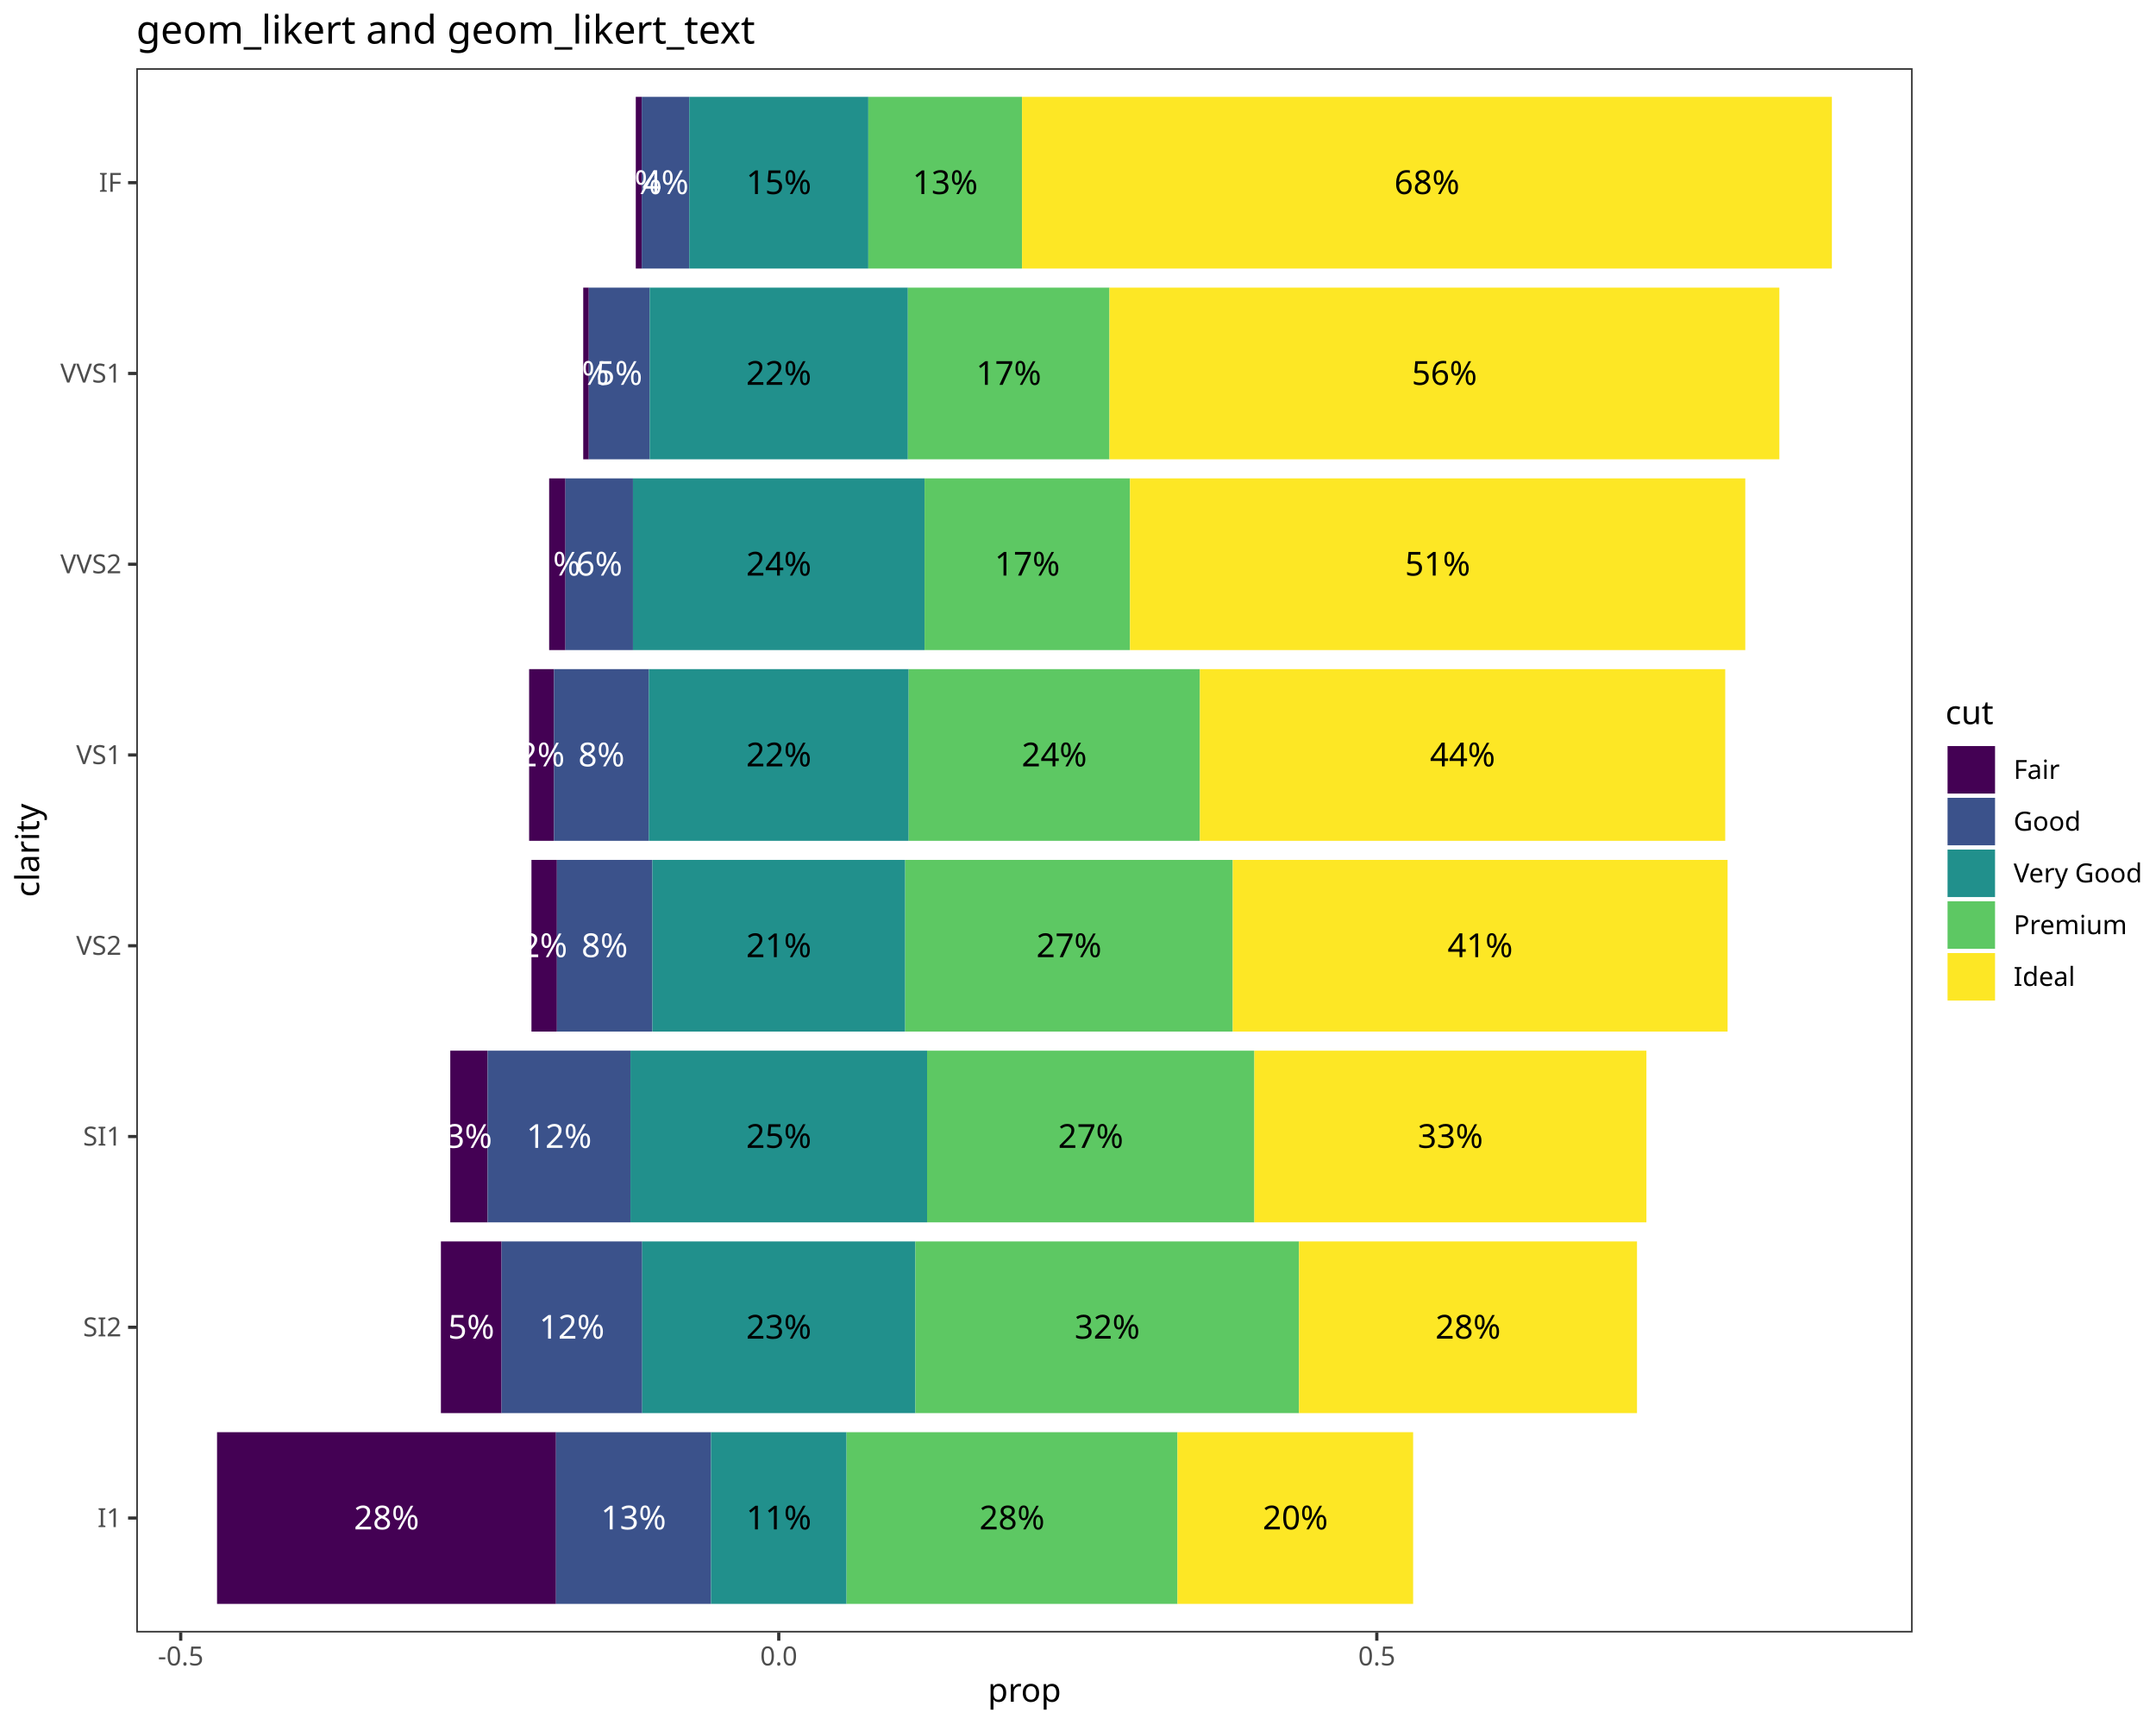
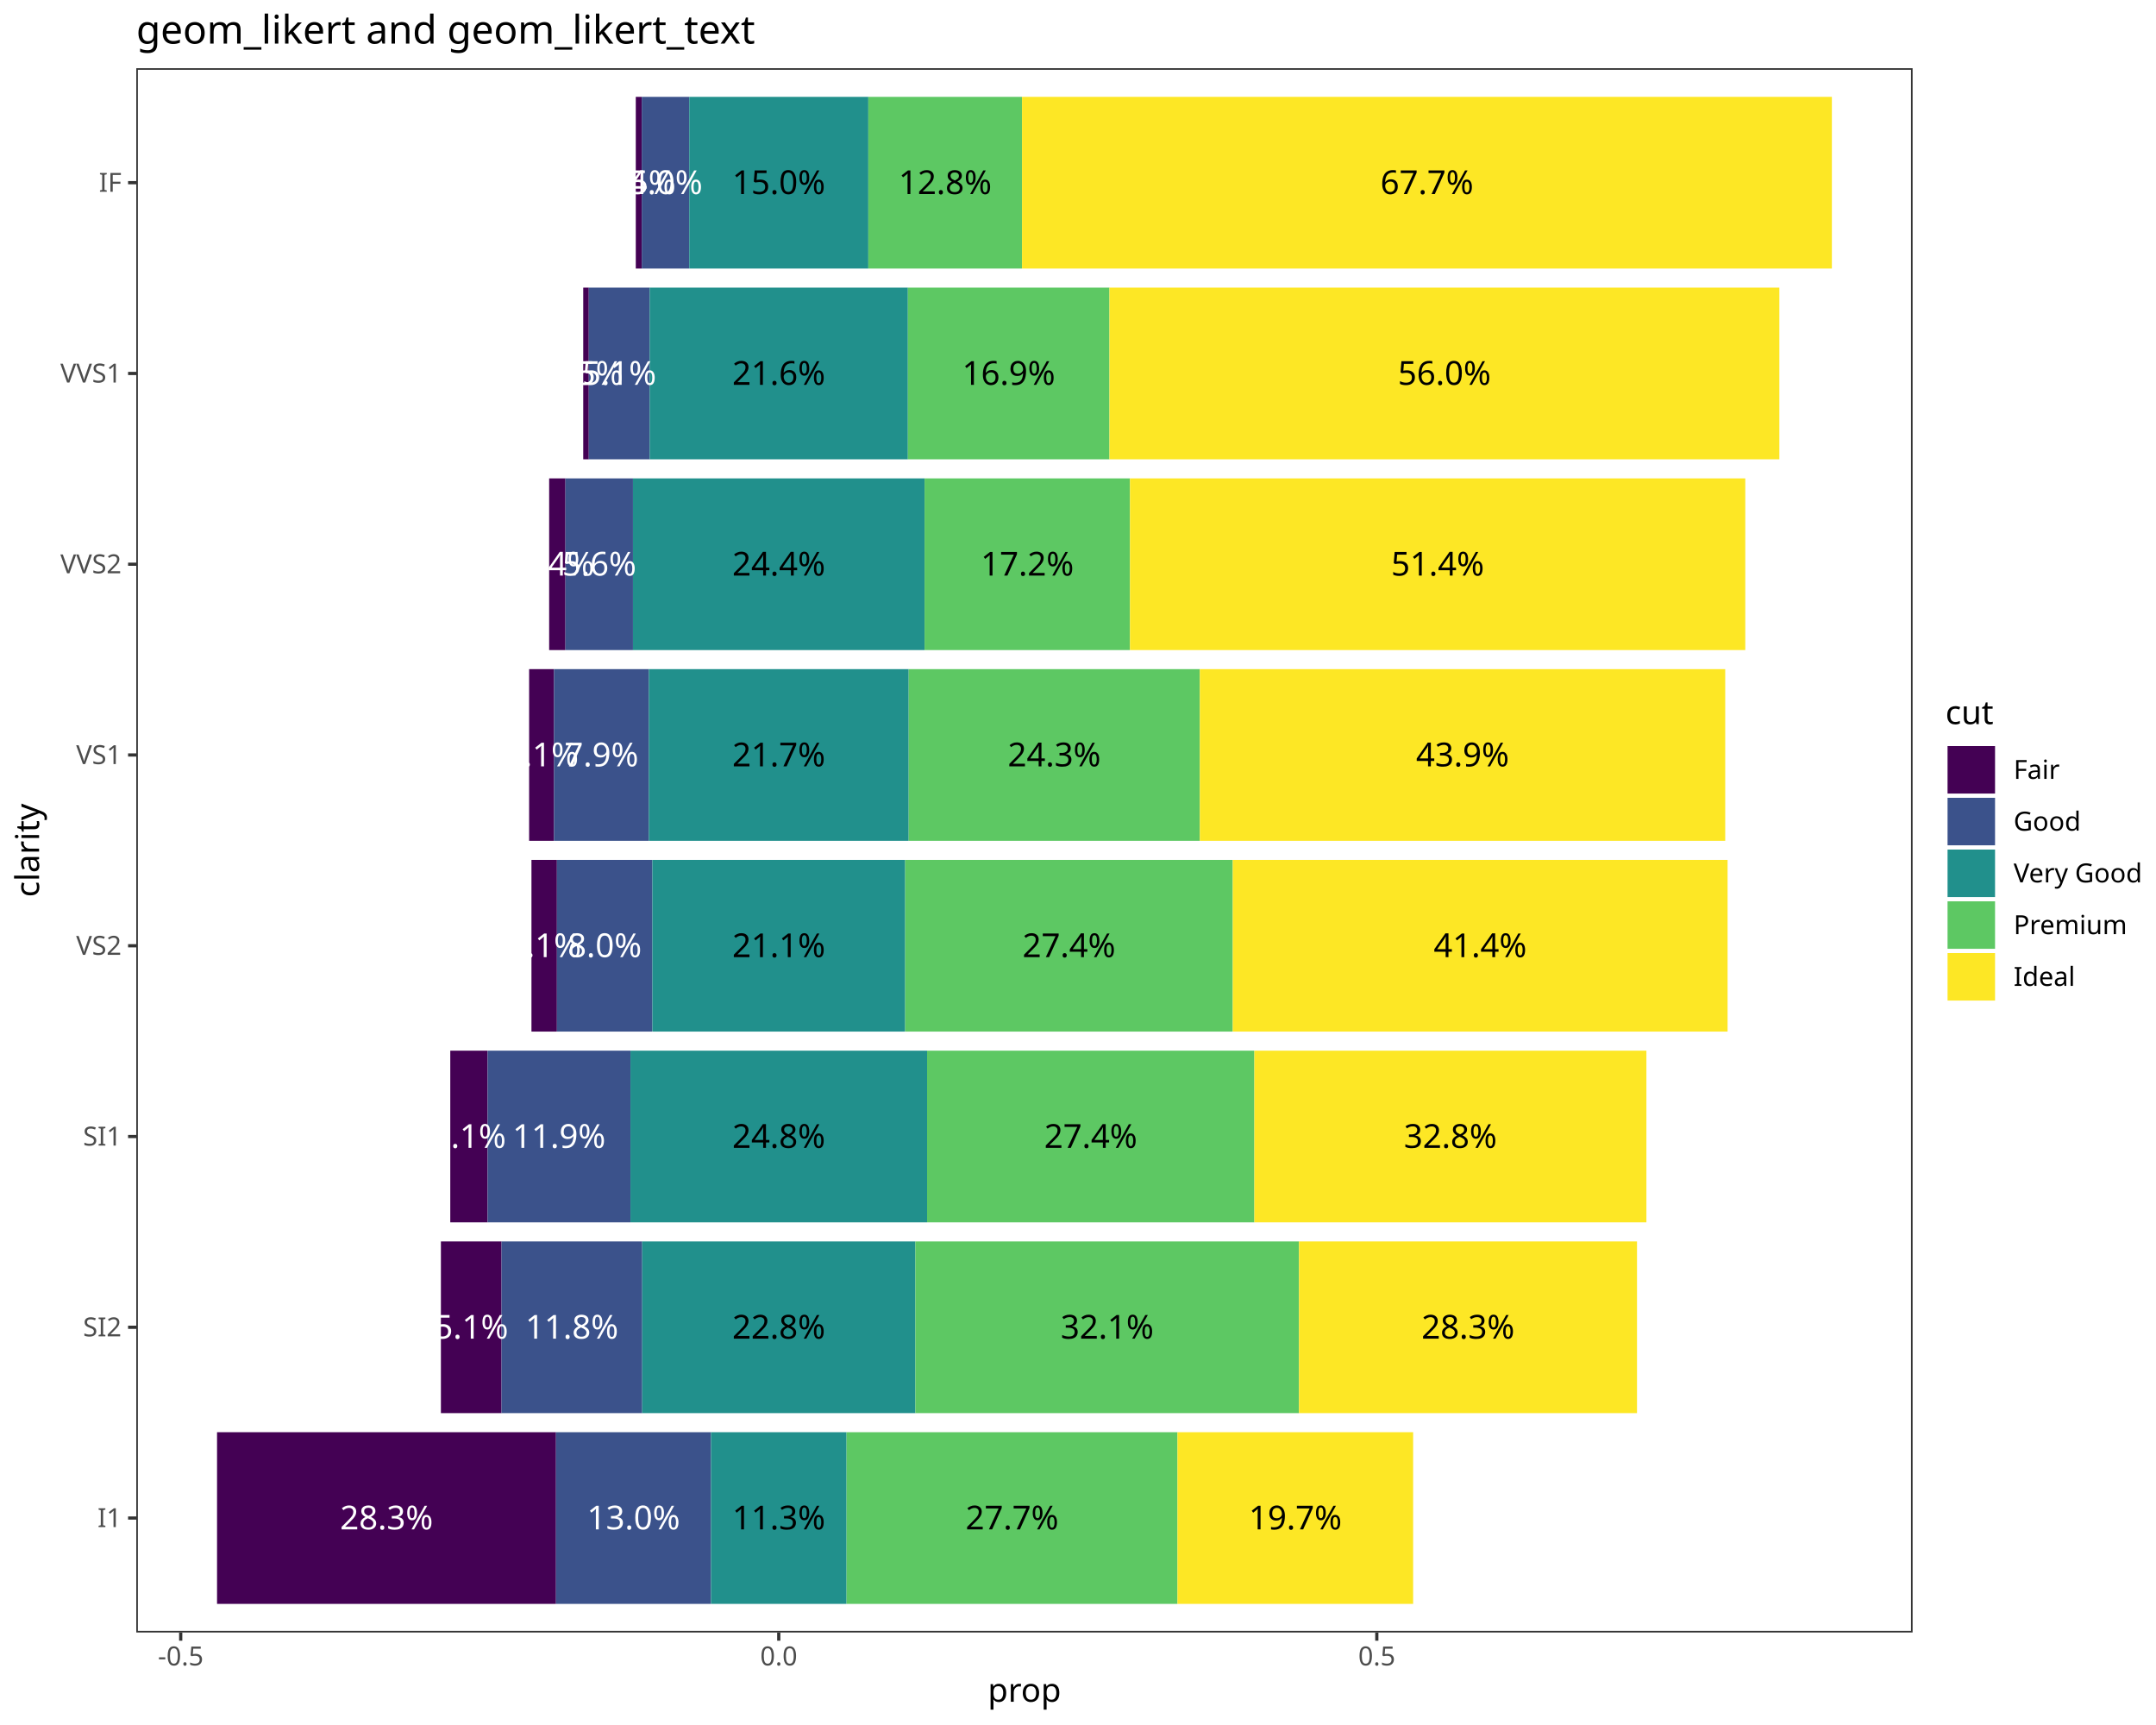
<svg xmlns="http://www.w3.org/2000/svg" class="svglite" data-engine-version="2.0" width="720.00pt" height="576.00pt" viewBox="0 0 720.00 576.00">
  <defs>
    <style type="text/css">
    .svglite line, .svglite polyline, .svglite polygon, .svglite path, .svglite rect, .svglite circle {
      fill: none;
      stroke: #000000;
      stroke-linecap: round;
      stroke-linejoin: round;
      stroke-miterlimit: 10.00;
    }
  </style>
  </defs>
  <rect width="100%" height="100%" style="stroke: none; fill: #FFFFFF;" />
  <defs>
    <clipPath id="cpMC4wMHw3MjAuMDB8MC4wMHw1NzYuMDA=">
      <rect x="0.00" y="0.00" width="720.00" height="576.00" />
    </clipPath>
  </defs>
  <g clip-path="url(#cpMC4wMHw3MjAuMDB8MC4wMHw1NzYuMDA=)">
    <rect x="0.00" y="0.00" width="720.00" height="576.00" style="stroke-width: 1.07; stroke: #FFFFFF; fill: #FFFFFF;" />
  </g>
  <defs>
    <clipPath id="cpNDUuNTF8NjM4LjczfDIyLjc4fDU0NS4xMQ==">
      <rect x="45.51" y="22.78" width="593.21" height="522.33" />
    </clipPath>
  </defs>
  <g clip-path="url(#cpNDUuNTF8NjM4LjczfDIyLjc4fDU0NS4xMQ==)">
    <rect x="45.51" y="22.78" width="593.21" height="522.33" style="stroke-width: 1.07; stroke: none; fill: #FFFFFF;" />
    <rect x="72.48" y="478.23" width="113.20" height="57.33" style="stroke-width: 1.07; stroke: none; stroke-linecap: butt; stroke-linejoin: miter; fill: #440154;" />
    <rect x="185.68" y="478.23" width="51.75" height="57.33" style="stroke-width: 1.07; stroke: none; stroke-linecap: butt; stroke-linejoin: miter; fill: #3B528B;" />
    <rect x="237.43" y="478.23" width="45.28" height="57.33" style="stroke-width: 1.07; stroke: none; stroke-linecap: butt; stroke-linejoin: miter; fill: #21908C;" />
    <rect x="282.71" y="478.23" width="110.51" height="57.33" style="stroke-width: 1.07; stroke: none; stroke-linecap: butt; stroke-linejoin: miter; fill: #5DC863;" />
    <rect x="393.22" y="478.23" width="78.70" height="57.33" style="stroke-width: 1.07; stroke: none; stroke-linecap: butt; stroke-linejoin: miter; fill: #FDE725;" />
    <rect x="147.24" y="414.53" width="20.25" height="57.33" style="stroke-width: 1.07; stroke: none; stroke-linecap: butt; stroke-linejoin: miter; fill: #440154;" />
    <rect x="167.49" y="414.53" width="46.97" height="57.33" style="stroke-width: 1.07; stroke: none; stroke-linecap: butt; stroke-linejoin: miter; fill: #3B528B;" />
    <rect x="214.45" y="414.53" width="91.24" height="57.33" style="stroke-width: 1.07; stroke: none; stroke-linecap: butt; stroke-linejoin: miter; fill: #21908C;" />
    <rect x="305.69" y="414.53" width="128.12" height="57.33" style="stroke-width: 1.07; stroke: none; stroke-linecap: butt; stroke-linejoin: miter; fill: #5DC863;" />
    <rect x="433.81" y="414.53" width="112.87" height="57.33" style="stroke-width: 1.07; stroke: none; stroke-linecap: butt; stroke-linejoin: miter; fill: #FDE725;" />
    <rect x="150.37" y="350.83" width="12.47" height="57.33" style="stroke-width: 1.07; stroke: none; stroke-linecap: butt; stroke-linejoin: miter; fill: #440154;" />
    <rect x="162.85" y="350.83" width="47.69" height="57.33" style="stroke-width: 1.07; stroke: none; stroke-linecap: butt; stroke-linejoin: miter; fill: #3B528B;" />
    <rect x="210.54" y="350.83" width="99.06" height="57.33" style="stroke-width: 1.07; stroke: none; stroke-linecap: butt; stroke-linejoin: miter; fill: #21908C;" />
    <rect x="309.60" y="350.83" width="109.30" height="57.33" style="stroke-width: 1.07; stroke: none; stroke-linecap: butt; stroke-linejoin: miter; fill: #5DC863;" />
    <rect x="418.90" y="350.83" width="130.92" height="57.33" style="stroke-width: 1.07; stroke: none; stroke-linecap: butt; stroke-linejoin: miter; fill: #FDE725;" />
    <rect x="177.48" y="287.13" width="8.51" height="57.33" style="stroke-width: 1.07; stroke: none; stroke-linecap: butt; stroke-linejoin: miter; fill: #440154;" />
    <rect x="185.99" y="287.13" width="31.87" height="57.33" style="stroke-width: 1.07; stroke: none; stroke-linecap: butt; stroke-linejoin: miter; fill: #3B528B;" />
    <rect x="217.86" y="287.13" width="84.43" height="57.33" style="stroke-width: 1.07; stroke: none; stroke-linecap: butt; stroke-linejoin: miter; fill: #21908C;" />
    <rect x="302.29" y="287.13" width="109.39" height="57.33" style="stroke-width: 1.07; stroke: none; stroke-linecap: butt; stroke-linejoin: miter; fill: #5DC863;" />
    <rect x="411.68" y="287.13" width="165.25" height="57.33" style="stroke-width: 1.07; stroke: none; stroke-linecap: butt; stroke-linejoin: miter; fill: #FDE725;" />
    <rect x="176.70" y="223.43" width="8.31" height="57.33" style="stroke-width: 1.07; stroke: none; stroke-linecap: butt; stroke-linejoin: miter; fill: #440154;" />
    <rect x="185.01" y="223.43" width="31.68" height="57.33" style="stroke-width: 1.07; stroke: none; stroke-linecap: butt; stroke-linejoin: miter; fill: #3B528B;" />
    <rect x="216.69" y="223.43" width="86.77" height="57.33" style="stroke-width: 1.07; stroke: none; stroke-linecap: butt; stroke-linejoin: miter; fill: #21908C;" />
    <rect x="303.46" y="223.43" width="97.23" height="57.33" style="stroke-width: 1.07; stroke: none; stroke-linecap: butt; stroke-linejoin: miter; fill: #5DC863;" />
    <rect x="400.69" y="223.43" width="175.45" height="57.33" style="stroke-width: 1.07; stroke: none; stroke-linecap: butt; stroke-linejoin: miter; fill: #FDE725;" />
    <rect x="183.39" y="159.74" width="5.44" height="57.33" style="stroke-width: 1.07; stroke: none; stroke-linecap: butt; stroke-linejoin: miter; fill: #440154;" />
    <rect x="188.83" y="159.74" width="22.55" height="57.33" style="stroke-width: 1.07; stroke: none; stroke-linecap: butt; stroke-linejoin: miter; fill: #3B528B;" />
    <rect x="211.38" y="159.74" width="97.38" height="57.33" style="stroke-width: 1.07; stroke: none; stroke-linecap: butt; stroke-linejoin: miter; fill: #21908C;" />
    <rect x="308.76" y="159.74" width="68.60" height="57.33" style="stroke-width: 1.07; stroke: none; stroke-linecap: butt; stroke-linejoin: miter; fill: #5DC863;" />
    <rect x="377.36" y="159.74" width="205.48" height="57.33" style="stroke-width: 1.07; stroke: none; stroke-linecap: butt; stroke-linejoin: miter; fill: #FDE725;" />
    <rect x="194.77" y="96.04" width="1.86" height="57.33" style="stroke-width: 1.07; stroke: none; stroke-linecap: butt; stroke-linejoin: miter; fill: #440154;" />
    <rect x="196.63" y="96.04" width="20.33" height="57.33" style="stroke-width: 1.07; stroke: none; stroke-linecap: butt; stroke-linejoin: miter; fill: #3B528B;" />
    <rect x="216.96" y="96.04" width="86.23" height="57.33" style="stroke-width: 1.07; stroke: none; stroke-linecap: butt; stroke-linejoin: miter; fill: #21908C;" />
    <rect x="303.19" y="96.04" width="67.32" height="57.33" style="stroke-width: 1.07; stroke: none; stroke-linecap: butt; stroke-linejoin: miter; fill: #5DC863;" />
    <rect x="370.51" y="96.04" width="223.71" height="57.33" style="stroke-width: 1.07; stroke: none; stroke-linecap: butt; stroke-linejoin: miter; fill: #FDE725;" />
    <rect x="212.32" y="32.34" width="2.01" height="57.33" style="stroke-width: 1.07; stroke: none; stroke-linecap: butt; stroke-linejoin: miter; fill: #440154;" />
    <rect x="214.32" y="32.34" width="15.84" height="57.33" style="stroke-width: 1.07; stroke: none; stroke-linecap: butt; stroke-linejoin: miter; fill: #3B528B;" />
    <rect x="230.17" y="32.34" width="59.81" height="57.33" style="stroke-width: 1.07; stroke: none; stroke-linecap: butt; stroke-linejoin: miter; fill: #21908C;" />
    <rect x="289.97" y="32.34" width="51.33" height="57.33" style="stroke-width: 1.07; stroke: none; stroke-linecap: butt; stroke-linejoin: miter; fill: #5DC863;" />
    <rect x="341.30" y="32.34" width="270.46" height="57.33" style="stroke-width: 1.07; stroke: none; stroke-linecap: butt; stroke-linejoin: miter; fill: #FDE725;" />
-     <text x="129.08" y="510.69" text-anchor="middle" style="font-size: 11.04px; fill: #FFFFFF; font-family: sans;" textLength="22.10px" lengthAdjust="spacingAndGlyphs">28%</text>
-     <text x="211.56" y="510.69" text-anchor="middle" style="font-size: 11.04px; fill: #FFFFFF; font-family: sans;" textLength="22.10px" lengthAdjust="spacingAndGlyphs">13%</text>
-     <text x="260.07" y="510.69" text-anchor="middle" style="font-size: 11.04px; font-family: sans;" textLength="22.10px" lengthAdjust="spacingAndGlyphs">11%</text>
-     <text x="337.97" y="510.69" text-anchor="middle" style="font-size: 11.04px; font-family: sans;" textLength="22.10px" lengthAdjust="spacingAndGlyphs">28%</text>
-     <text x="432.57" y="510.69" text-anchor="middle" style="font-size: 11.04px; font-family: sans;" textLength="22.10px" lengthAdjust="spacingAndGlyphs">20%</text>
-     <text x="157.36" y="446.99" text-anchor="middle" style="font-size: 11.04px; fill: #FFFFFF; font-family: sans;" textLength="15.96px" lengthAdjust="spacingAndGlyphs">5%</text>
-     <text x="190.97" y="446.99" text-anchor="middle" style="font-size: 11.04px; fill: #FFFFFF; font-family: sans;" textLength="22.10px" lengthAdjust="spacingAndGlyphs">12%</text>
-     <text x="260.07" y="446.99" text-anchor="middle" style="font-size: 11.04px; font-family: sans;" textLength="22.10px" lengthAdjust="spacingAndGlyphs">23%</text>
-     <text x="369.75" y="446.99" text-anchor="middle" style="font-size: 11.04px; font-family: sans;" textLength="22.10px" lengthAdjust="spacingAndGlyphs">32%</text>
-     <text x="490.25" y="446.99" text-anchor="middle" style="font-size: 11.04px; font-family: sans;" textLength="22.10px" lengthAdjust="spacingAndGlyphs">28%</text>
-     <text x="156.61" y="383.29" text-anchor="middle" style="font-size: 11.04px; fill: #FFFFFF; font-family: sans;" textLength="15.96px" lengthAdjust="spacingAndGlyphs">3%</text>
-     <text x="186.69" y="383.29" text-anchor="middle" style="font-size: 11.04px; fill: #FFFFFF; font-family: sans;" textLength="22.10px" lengthAdjust="spacingAndGlyphs">12%</text>
-     <text x="260.07" y="383.29" text-anchor="middle" style="font-size: 11.04px; font-family: sans;" textLength="22.10px" lengthAdjust="spacingAndGlyphs">25%</text>
-     <text x="364.25" y="383.29" text-anchor="middle" style="font-size: 11.04px; font-family: sans;" textLength="22.10px" lengthAdjust="spacingAndGlyphs">27%</text>
-     <text x="484.36" y="383.29" text-anchor="middle" style="font-size: 11.04px; font-family: sans;" textLength="22.10px" lengthAdjust="spacingAndGlyphs">33%</text>
-     <text x="181.73" y="319.60" text-anchor="middle" style="font-size: 11.04px; fill: #FFFFFF; font-family: sans;" textLength="15.96px" lengthAdjust="spacingAndGlyphs">2%</text>
-     <text x="201.92" y="319.60" text-anchor="middle" style="font-size: 11.04px; fill: #FFFFFF; font-family: sans;" textLength="15.96px" lengthAdjust="spacingAndGlyphs">8%</text>
-     <text x="260.07" y="319.60" text-anchor="middle" style="font-size: 11.04px; font-family: sans;" textLength="22.10px" lengthAdjust="spacingAndGlyphs">21%</text>
-     <text x="356.98" y="319.60" text-anchor="middle" style="font-size: 11.04px; font-family: sans;" textLength="22.10px" lengthAdjust="spacingAndGlyphs">27%</text>
-     <text x="494.30" y="319.60" text-anchor="middle" style="font-size: 11.04px; font-family: sans;" textLength="22.10px" lengthAdjust="spacingAndGlyphs">41%</text>
-     <text x="180.85" y="255.90" text-anchor="middle" style="font-size: 11.04px; fill: #FFFFFF; font-family: sans;" textLength="15.96px" lengthAdjust="spacingAndGlyphs">2%</text>
-     <text x="200.85" y="255.90" text-anchor="middle" style="font-size: 11.04px; fill: #FFFFFF; font-family: sans;" textLength="15.96px" lengthAdjust="spacingAndGlyphs">8%</text>
-     <text x="260.07" y="255.90" text-anchor="middle" style="font-size: 11.04px; font-family: sans;" textLength="22.10px" lengthAdjust="spacingAndGlyphs">22%</text>
-     <text x="352.07" y="255.90" text-anchor="middle" style="font-size: 11.04px; font-family: sans;" textLength="22.10px" lengthAdjust="spacingAndGlyphs">24%</text>
-     <text x="488.42" y="255.90" text-anchor="middle" style="font-size: 11.04px; font-family: sans;" textLength="22.10px" lengthAdjust="spacingAndGlyphs">44%</text>
-     <text x="186.11" y="192.20" text-anchor="middle" style="font-size: 11.04px; fill: #FFFFFF; font-family: sans;" textLength="15.96px" lengthAdjust="spacingAndGlyphs">1%</text>
-     <text x="200.11" y="192.20" text-anchor="middle" style="font-size: 11.04px; fill: #FFFFFF; font-family: sans;" textLength="15.96px" lengthAdjust="spacingAndGlyphs">6%</text>
-     <text x="260.07" y="192.20" text-anchor="middle" style="font-size: 11.04px; font-family: sans;" textLength="22.10px" lengthAdjust="spacingAndGlyphs">24%</text>
-     <text x="343.06" y="192.20" text-anchor="middle" style="font-size: 11.04px; font-family: sans;" textLength="22.10px" lengthAdjust="spacingAndGlyphs">17%</text>
-     <text x="480.10" y="192.20" text-anchor="middle" style="font-size: 11.04px; font-family: sans;" textLength="22.10px" lengthAdjust="spacingAndGlyphs">51%</text>
-     <text x="195.70" y="128.50" text-anchor="middle" style="font-size: 11.04px; fill: #FFFFFF; font-family: sans;" textLength="15.96px" lengthAdjust="spacingAndGlyphs">0%</text>
-     <text x="206.79" y="128.50" text-anchor="middle" style="font-size: 11.04px; fill: #FFFFFF; font-family: sans;" textLength="15.96px" lengthAdjust="spacingAndGlyphs">5%</text>
-     <text x="260.07" y="128.50" text-anchor="middle" style="font-size: 11.04px; font-family: sans;" textLength="22.10px" lengthAdjust="spacingAndGlyphs">22%</text>
-     <text x="336.85" y="128.50" text-anchor="middle" style="font-size: 11.04px; font-family: sans;" textLength="22.10px" lengthAdjust="spacingAndGlyphs">17%</text>
-     <text x="482.36" y="128.50" text-anchor="middle" style="font-size: 11.04px; font-family: sans;" textLength="22.10px" lengthAdjust="spacingAndGlyphs">56%</text>
-     <text x="213.32" y="64.80" text-anchor="middle" style="font-size: 11.04px; fill: #FFFFFF; font-family: sans;" textLength="15.96px" lengthAdjust="spacingAndGlyphs">1%</text>
-     <text x="222.25" y="64.80" text-anchor="middle" style="font-size: 11.04px; fill: #FFFFFF; font-family: sans;" textLength="15.96px" lengthAdjust="spacingAndGlyphs">4%</text>
-     <text x="260.07" y="64.80" text-anchor="middle" style="font-size: 11.04px; font-family: sans;" textLength="22.10px" lengthAdjust="spacingAndGlyphs">15%</text>
-     <text x="315.64" y="64.80" text-anchor="middle" style="font-size: 11.04px; font-family: sans;" textLength="22.10px" lengthAdjust="spacingAndGlyphs">13%</text>
-     <text x="476.53" y="64.80" text-anchor="middle" style="font-size: 11.04px; font-family: sans;" textLength="22.10px" lengthAdjust="spacingAndGlyphs">68%</text>
+     <text x="129.08" y="510.69" text-anchor="middle" style="font-size: 11.04px; fill: #FFFFFF; font-family: sans;" textLength="31.30px" lengthAdjust="spacingAndGlyphs">28.3%</text>
+     <text x="211.56" y="510.69" text-anchor="middle" style="font-size: 11.04px; fill: #FFFFFF; font-family: sans;" textLength="31.30px" lengthAdjust="spacingAndGlyphs">13.0%</text>
+     <text x="260.07" y="510.69" text-anchor="middle" style="font-size: 11.04px; font-family: sans;" textLength="31.30px" lengthAdjust="spacingAndGlyphs">11.3%</text>
+     <text x="337.97" y="510.69" text-anchor="middle" style="font-size: 11.04px; font-family: sans;" textLength="31.30px" lengthAdjust="spacingAndGlyphs">27.7%</text>
+     <text x="432.57" y="510.69" text-anchor="middle" style="font-size: 11.04px; font-family: sans;" textLength="31.30px" lengthAdjust="spacingAndGlyphs">19.7%</text>
+     <text x="157.36" y="446.99" text-anchor="middle" style="font-size: 11.04px; fill: #FFFFFF; font-family: sans;" textLength="25.16px" lengthAdjust="spacingAndGlyphs">5.1%</text>
+     <text x="190.97" y="446.99" text-anchor="middle" style="font-size: 11.04px; fill: #FFFFFF; font-family: sans;" textLength="31.30px" lengthAdjust="spacingAndGlyphs">11.8%</text>
+     <text x="260.07" y="446.99" text-anchor="middle" style="font-size: 11.04px; font-family: sans;" textLength="31.30px" lengthAdjust="spacingAndGlyphs">22.8%</text>
+     <text x="369.75" y="446.99" text-anchor="middle" style="font-size: 11.04px; font-family: sans;" textLength="31.30px" lengthAdjust="spacingAndGlyphs">32.1%</text>
+     <text x="490.25" y="446.99" text-anchor="middle" style="font-size: 11.04px; font-family: sans;" textLength="31.30px" lengthAdjust="spacingAndGlyphs">28.3%</text>
+     <text x="156.61" y="383.29" text-anchor="middle" style="font-size: 11.04px; fill: #FFFFFF; font-family: sans;" textLength="25.16px" lengthAdjust="spacingAndGlyphs">3.1%</text>
+     <text x="186.69" y="383.29" text-anchor="middle" style="font-size: 11.04px; fill: #FFFFFF; font-family: sans;" textLength="31.30px" lengthAdjust="spacingAndGlyphs">11.9%</text>
+     <text x="260.07" y="383.29" text-anchor="middle" style="font-size: 11.04px; font-family: sans;" textLength="31.30px" lengthAdjust="spacingAndGlyphs">24.8%</text>
+     <text x="364.25" y="383.29" text-anchor="middle" style="font-size: 11.04px; font-family: sans;" textLength="31.30px" lengthAdjust="spacingAndGlyphs">27.4%</text>
+     <text x="484.36" y="383.29" text-anchor="middle" style="font-size: 11.04px; font-family: sans;" textLength="31.30px" lengthAdjust="spacingAndGlyphs">32.8%</text>
+     <text x="181.73" y="319.60" text-anchor="middle" style="font-size: 11.04px; fill: #FFFFFF; font-family: sans;" textLength="25.16px" lengthAdjust="spacingAndGlyphs">2.1%</text>
+     <text x="201.92" y="319.60" text-anchor="middle" style="font-size: 11.04px; fill: #FFFFFF; font-family: sans;" textLength="25.16px" lengthAdjust="spacingAndGlyphs">8.0%</text>
+     <text x="260.07" y="319.60" text-anchor="middle" style="font-size: 11.04px; font-family: sans;" textLength="31.30px" lengthAdjust="spacingAndGlyphs">21.1%</text>
+     <text x="356.98" y="319.60" text-anchor="middle" style="font-size: 11.04px; font-family: sans;" textLength="31.30px" lengthAdjust="spacingAndGlyphs">27.4%</text>
+     <text x="494.30" y="319.60" text-anchor="middle" style="font-size: 11.04px; font-family: sans;" textLength="31.30px" lengthAdjust="spacingAndGlyphs">41.4%</text>
+     <text x="180.85" y="255.90" text-anchor="middle" style="font-size: 11.04px; fill: #FFFFFF; font-family: sans;" textLength="25.16px" lengthAdjust="spacingAndGlyphs">2.1%</text>
+     <text x="200.85" y="255.90" text-anchor="middle" style="font-size: 11.04px; fill: #FFFFFF; font-family: sans;" textLength="25.16px" lengthAdjust="spacingAndGlyphs">7.9%</text>
+     <text x="260.07" y="255.90" text-anchor="middle" style="font-size: 11.04px; font-family: sans;" textLength="31.30px" lengthAdjust="spacingAndGlyphs">21.7%</text>
+     <text x="352.07" y="255.90" text-anchor="middle" style="font-size: 11.04px; font-family: sans;" textLength="31.30px" lengthAdjust="spacingAndGlyphs">24.3%</text>
+     <text x="488.42" y="255.90" text-anchor="middle" style="font-size: 11.04px; font-family: sans;" textLength="31.30px" lengthAdjust="spacingAndGlyphs">43.9%</text>
+     <text x="186.11" y="192.20" text-anchor="middle" style="font-size: 11.04px; fill: #FFFFFF; font-family: sans;" textLength="25.16px" lengthAdjust="spacingAndGlyphs">1.4%</text>
+     <text x="200.11" y="192.20" text-anchor="middle" style="font-size: 11.04px; fill: #FFFFFF; font-family: sans;" textLength="25.16px" lengthAdjust="spacingAndGlyphs">5.6%</text>
+     <text x="260.07" y="192.20" text-anchor="middle" style="font-size: 11.04px; font-family: sans;" textLength="31.30px" lengthAdjust="spacingAndGlyphs">24.4%</text>
+     <text x="343.06" y="192.20" text-anchor="middle" style="font-size: 11.04px; font-family: sans;" textLength="31.30px" lengthAdjust="spacingAndGlyphs">17.2%</text>
+     <text x="480.10" y="192.20" text-anchor="middle" style="font-size: 11.04px; font-family: sans;" textLength="31.30px" lengthAdjust="spacingAndGlyphs">51.4%</text>
+     <text x="195.70" y="128.50" text-anchor="middle" style="font-size: 11.04px; fill: #FFFFFF; font-family: sans;" textLength="25.16px" lengthAdjust="spacingAndGlyphs">0.5%</text>
+     <text x="206.79" y="128.50" text-anchor="middle" style="font-size: 11.04px; fill: #FFFFFF; font-family: sans;" textLength="25.16px" lengthAdjust="spacingAndGlyphs">5.1%</text>
+     <text x="260.07" y="128.50" text-anchor="middle" style="font-size: 11.04px; font-family: sans;" textLength="31.30px" lengthAdjust="spacingAndGlyphs">21.6%</text>
+     <text x="336.85" y="128.50" text-anchor="middle" style="font-size: 11.04px; font-family: sans;" textLength="31.30px" lengthAdjust="spacingAndGlyphs">16.9%</text>
+     <text x="482.36" y="128.50" text-anchor="middle" style="font-size: 11.04px; font-family: sans;" textLength="31.30px" lengthAdjust="spacingAndGlyphs">56.0%</text>
+     <text x="213.32" y="64.80" text-anchor="middle" style="font-size: 11.04px; fill: #FFFFFF; font-family: sans;" textLength="25.16px" lengthAdjust="spacingAndGlyphs">0.5%</text>
+     <text x="222.25" y="64.80" text-anchor="middle" style="font-size: 11.04px; fill: #FFFFFF; font-family: sans;" textLength="25.16px" lengthAdjust="spacingAndGlyphs">4.0%</text>
+     <text x="260.07" y="64.80" text-anchor="middle" style="font-size: 11.04px; font-family: sans;" textLength="31.30px" lengthAdjust="spacingAndGlyphs">15.0%</text>
+     <text x="315.64" y="64.80" text-anchor="middle" style="font-size: 11.04px; font-family: sans;" textLength="31.30px" lengthAdjust="spacingAndGlyphs">12.8%</text>
+     <text x="476.53" y="64.80" text-anchor="middle" style="font-size: 11.04px; font-family: sans;" textLength="31.30px" lengthAdjust="spacingAndGlyphs">67.7%</text>
    <rect x="45.51" y="22.78" width="593.21" height="522.33" style="stroke-width: 1.07; stroke: #333333;" />
  </g>
  <g clip-path="url(#cpMC4wMHw3MjAuMDB8MC4wMHw1NzYuMDA=)">
    <text x="40.58" y="509.92" text-anchor="end" style="font-size: 8.80px; fill: #4D4D4D; font-family: sans;" textLength="7.34px" lengthAdjust="spacingAndGlyphs">I1</text>
    <text x="40.58" y="446.22" text-anchor="end" style="font-size: 8.80px; fill: #4D4D4D; font-family: sans;" textLength="13.21px" lengthAdjust="spacingAndGlyphs">SI2</text>
    <text x="40.58" y="382.52" text-anchor="end" style="font-size: 8.80px; fill: #4D4D4D; font-family: sans;" textLength="13.21px" lengthAdjust="spacingAndGlyphs">SI1</text>
    <text x="40.58" y="318.83" text-anchor="end" style="font-size: 8.80px; fill: #4D4D4D; font-family: sans;" textLength="16.64px" lengthAdjust="spacingAndGlyphs">VS2</text>
    <text x="40.58" y="255.13" text-anchor="end" style="font-size: 8.80px; fill: #4D4D4D; font-family: sans;" textLength="16.64px" lengthAdjust="spacingAndGlyphs">VS1</text>
    <text x="40.58" y="191.43" text-anchor="end" style="font-size: 8.80px; fill: #4D4D4D; font-family: sans;" textLength="22.51px" lengthAdjust="spacingAndGlyphs">VVS2</text>
    <text x="40.58" y="127.73" text-anchor="end" style="font-size: 8.80px; fill: #4D4D4D; font-family: sans;" textLength="22.51px" lengthAdjust="spacingAndGlyphs">VVS1</text>
    <text x="40.58" y="64.03" text-anchor="end" style="font-size: 8.80px; fill: #4D4D4D; font-family: sans;" textLength="7.82px" lengthAdjust="spacingAndGlyphs">IF</text>
    <polyline points="42.77,506.89 45.51,506.89 " style="stroke-width: 1.07; stroke: #333333; stroke-linecap: butt;" />
    <polyline points="42.77,443.19 45.51,443.19 " style="stroke-width: 1.07; stroke: #333333; stroke-linecap: butt;" />
    <polyline points="42.77,379.50 45.51,379.50 " style="stroke-width: 1.07; stroke: #333333; stroke-linecap: butt;" />
    <polyline points="42.77,315.80 45.51,315.80 " style="stroke-width: 1.07; stroke: #333333; stroke-linecap: butt;" />
    <polyline points="42.77,252.10 45.51,252.10 " style="stroke-width: 1.07; stroke: #333333; stroke-linecap: butt;" />
    <polyline points="42.77,188.40 45.51,188.40 " style="stroke-width: 1.07; stroke: #333333; stroke-linecap: butt;" />
    <polyline points="42.77,124.70 45.51,124.70 " style="stroke-width: 1.07; stroke: #333333; stroke-linecap: butt;" />
    <polyline points="42.77,61.00 45.51,61.00 " style="stroke-width: 1.07; stroke: #333333; stroke-linecap: butt;" />
    <polyline points="60.35,547.85 60.35,545.11 " style="stroke-width: 1.07; stroke: #333333; stroke-linecap: butt;" />
    <polyline points="260.07,547.85 260.07,545.11 " style="stroke-width: 1.07; stroke: #333333; stroke-linecap: butt;" />
    <polyline points="459.79,547.85 459.79,545.11 " style="stroke-width: 1.07; stroke: #333333; stroke-linecap: butt;" />
    <text x="60.35" y="556.10" text-anchor="middle" style="font-size: 8.80px; fill: #4D4D4D; font-family: sans;" textLength="15.16px" lengthAdjust="spacingAndGlyphs">-0.5</text>
    <text x="260.07" y="556.10" text-anchor="middle" style="font-size: 8.80px; fill: #4D4D4D; font-family: sans;" textLength="12.23px" lengthAdjust="spacingAndGlyphs">0.0</text>
    <text x="459.79" y="556.10" text-anchor="middle" style="font-size: 8.80px; fill: #4D4D4D; font-family: sans;" textLength="12.23px" lengthAdjust="spacingAndGlyphs">0.5</text>
    <text x="342.12" y="568.24" text-anchor="middle" style="font-size: 11.00px; font-family: sans;" textLength="22.02px" lengthAdjust="spacingAndGlyphs">prop</text>
    <text transform="translate(13.05,283.95) rotate(-90)" text-anchor="middle" style="font-size: 11.00px; font-family: sans;" textLength="28.73px" lengthAdjust="spacingAndGlyphs">clarity</text>
    <rect x="649.68" y="233.08" width="64.84" height="101.73" style="stroke-width: 1.07; stroke: none; fill: #FFFFFF;" />
    <text x="649.68" y="241.79" style="font-size: 11.00px; font-family: sans;" textLength="14.68px" lengthAdjust="spacingAndGlyphs">cut</text>
    <rect x="649.68" y="248.41" width="17.28" height="17.28" style="stroke-width: 1.07; stroke: none; fill: #FFFFFF;" />
    <rect x="650.39" y="249.12" width="15.86" height="15.86" style="stroke-width: 1.07; stroke: none; stroke-linecap: butt; stroke-linejoin: miter; fill: #440154;" />
    <rect x="649.68" y="265.69" width="17.28" height="17.28" style="stroke-width: 1.07; stroke: none; fill: #FFFFFF;" />
    <rect x="650.39" y="266.40" width="15.86" height="15.86" style="stroke-width: 1.07; stroke: none; stroke-linecap: butt; stroke-linejoin: miter; fill: #3B528B;" />
    <rect x="649.68" y="282.97" width="17.28" height="17.28" style="stroke-width: 1.07; stroke: none; fill: #FFFFFF;" />
    <rect x="650.39" y="283.68" width="15.86" height="15.86" style="stroke-width: 1.07; stroke: none; stroke-linecap: butt; stroke-linejoin: miter; fill: #21908C;" />
    <rect x="649.68" y="300.25" width="17.28" height="17.28" style="stroke-width: 1.07; stroke: none; fill: #FFFFFF;" />
    <rect x="650.39" y="300.96" width="15.86" height="15.86" style="stroke-width: 1.07; stroke: none; stroke-linecap: butt; stroke-linejoin: miter; fill: #5DC863;" />
    <rect x="649.68" y="317.53" width="17.28" height="17.28" style="stroke-width: 1.07; stroke: none; fill: #FFFFFF;" />
    <rect x="650.39" y="318.24" width="15.86" height="15.86" style="stroke-width: 1.07; stroke: none; stroke-linecap: butt; stroke-linejoin: miter; fill: #FDE725;" />
    <text x="672.44" y="260.08" style="font-size: 8.80px; font-family: sans;" textLength="15.15px" lengthAdjust="spacingAndGlyphs">Fair</text>
    <text x="672.44" y="277.36" style="font-size: 8.80px; font-family: sans;" textLength="21.53px" lengthAdjust="spacingAndGlyphs">Good</text>
    <text x="672.44" y="294.64" style="font-size: 8.80px; font-family: sans;" textLength="42.08px" lengthAdjust="spacingAndGlyphs">Very Good</text>
    <text x="672.44" y="311.92" style="font-size: 8.80px; font-family: sans;" textLength="35.21px" lengthAdjust="spacingAndGlyphs">Premium</text>
    <text x="672.44" y="329.20" style="font-size: 8.80px; font-family: sans;" textLength="19.08px" lengthAdjust="spacingAndGlyphs">Ideal</text>
    <text x="45.51" y="14.56" style="font-size: 13.20px; font-family: sans;" textLength="194.46px" lengthAdjust="spacingAndGlyphs">geom_likert and geom_likert_text</text>
  </g>
</svg>
